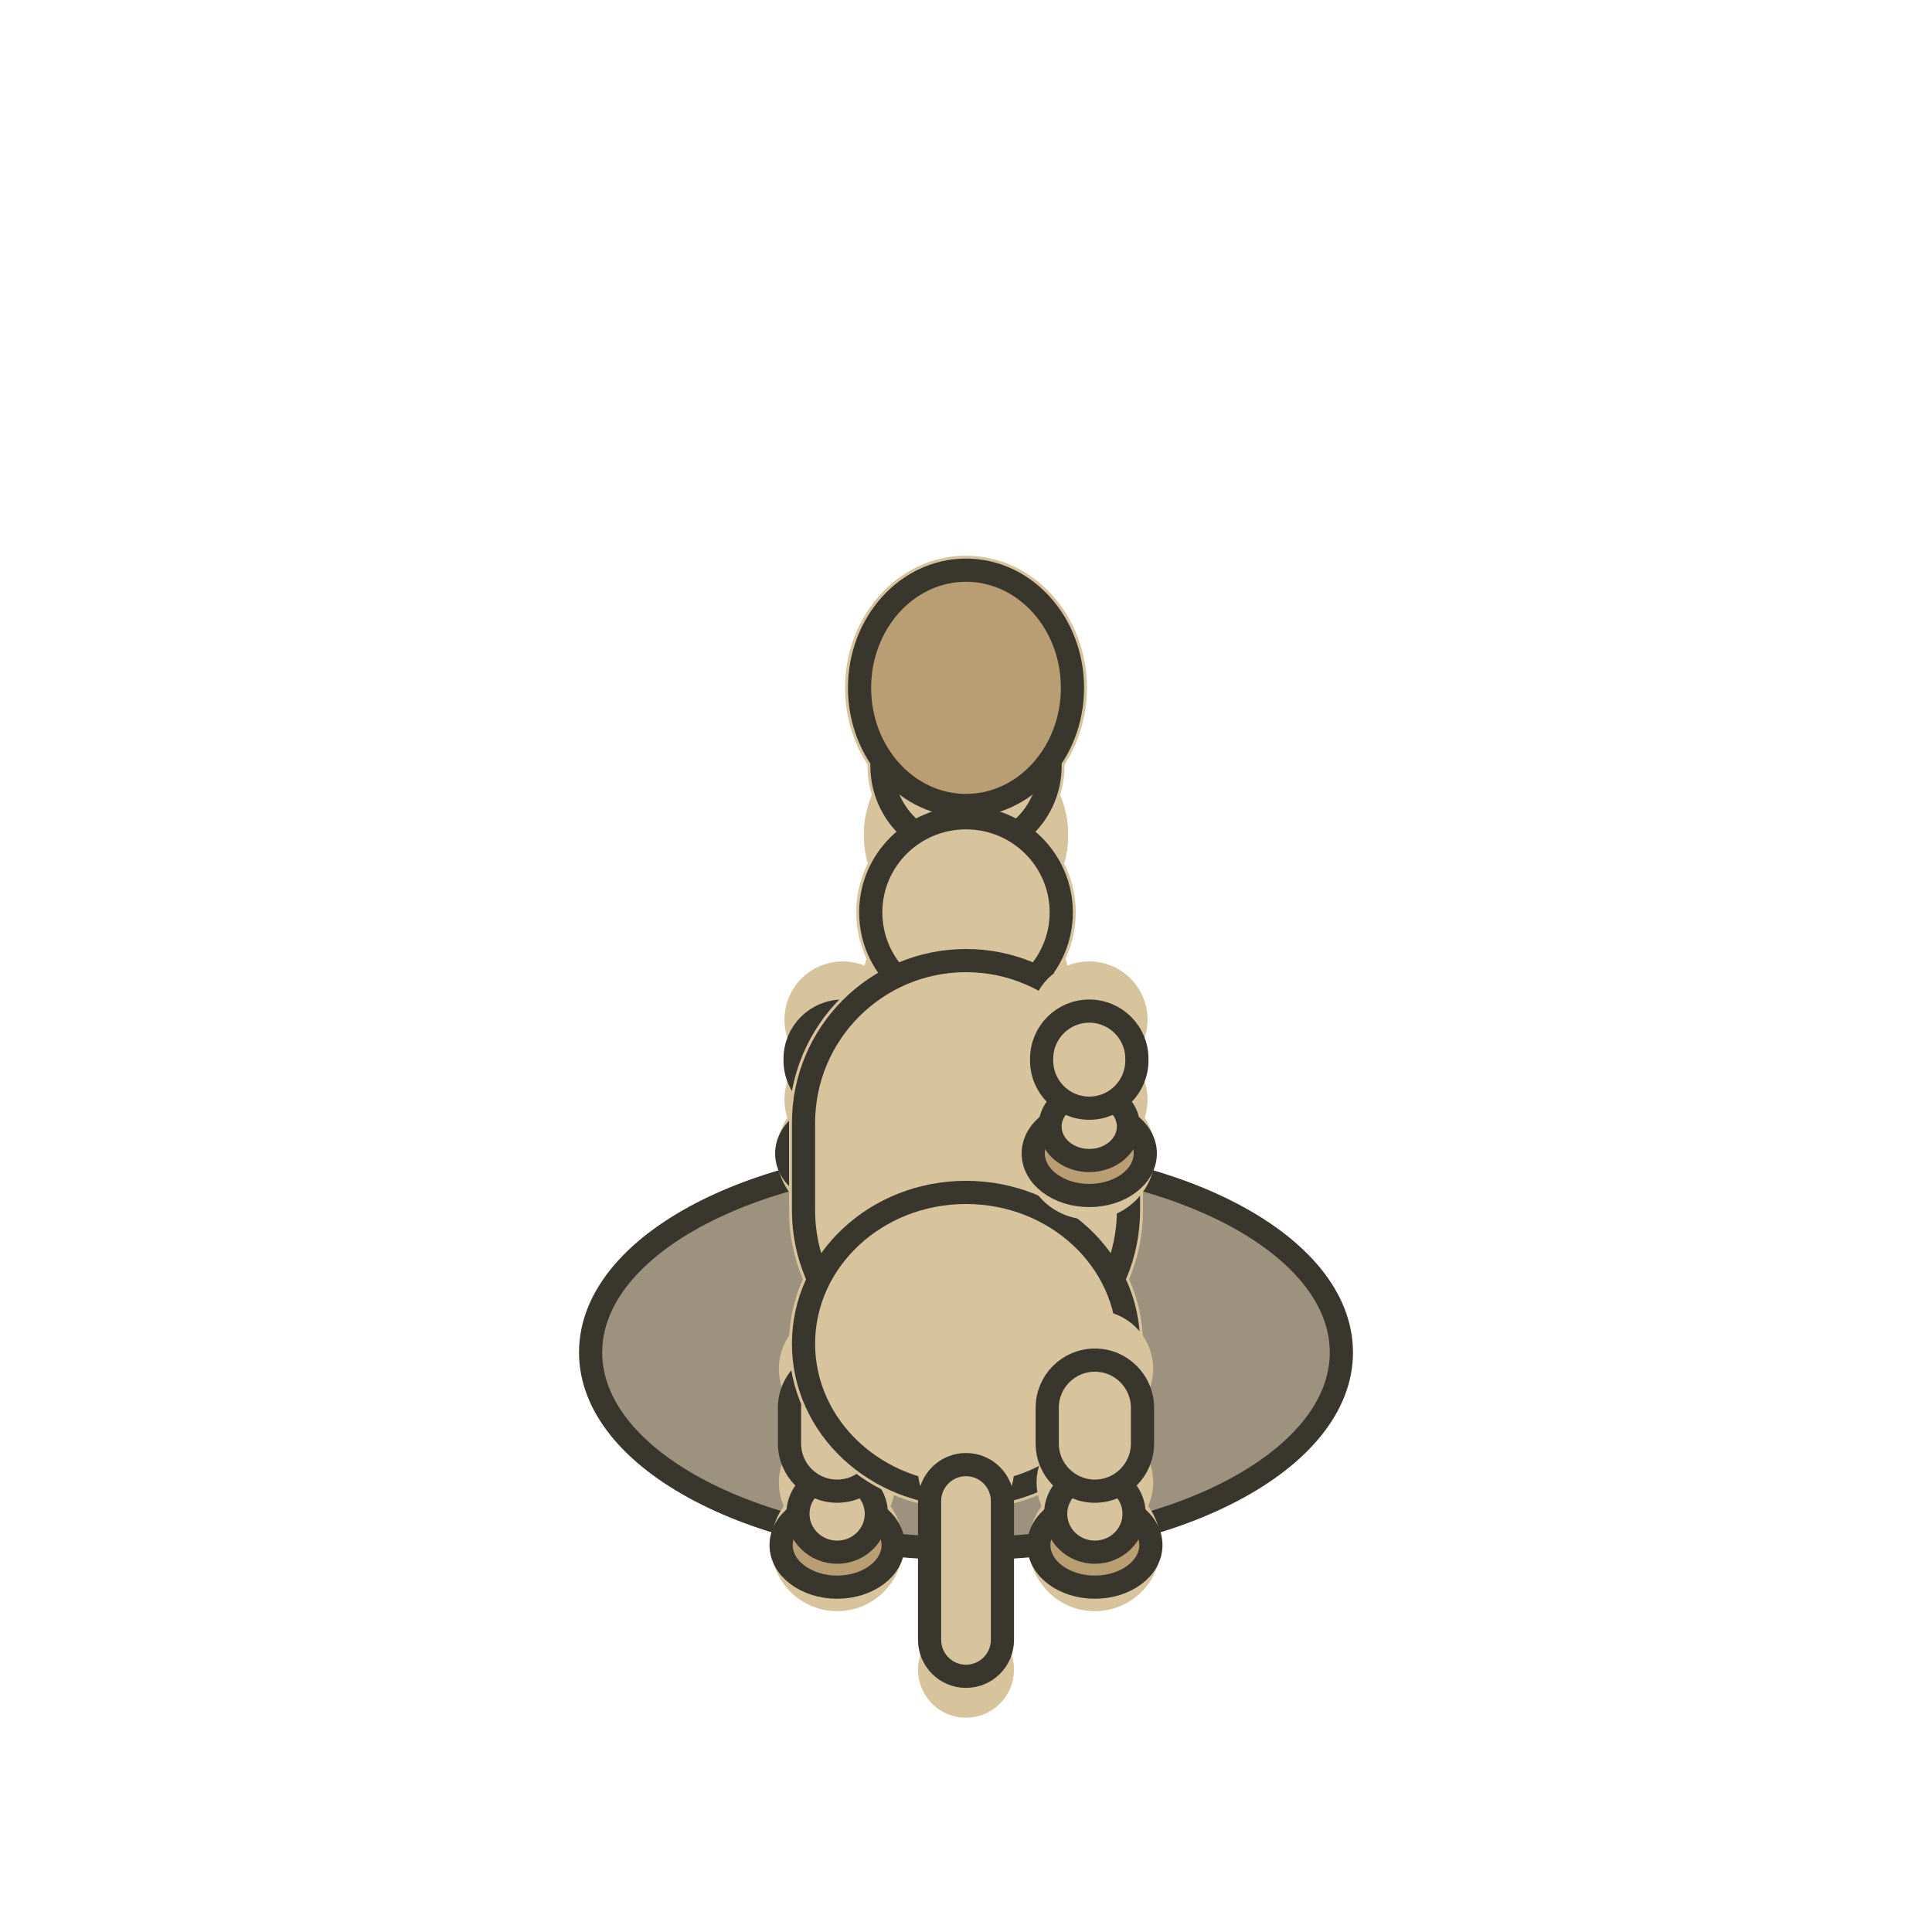
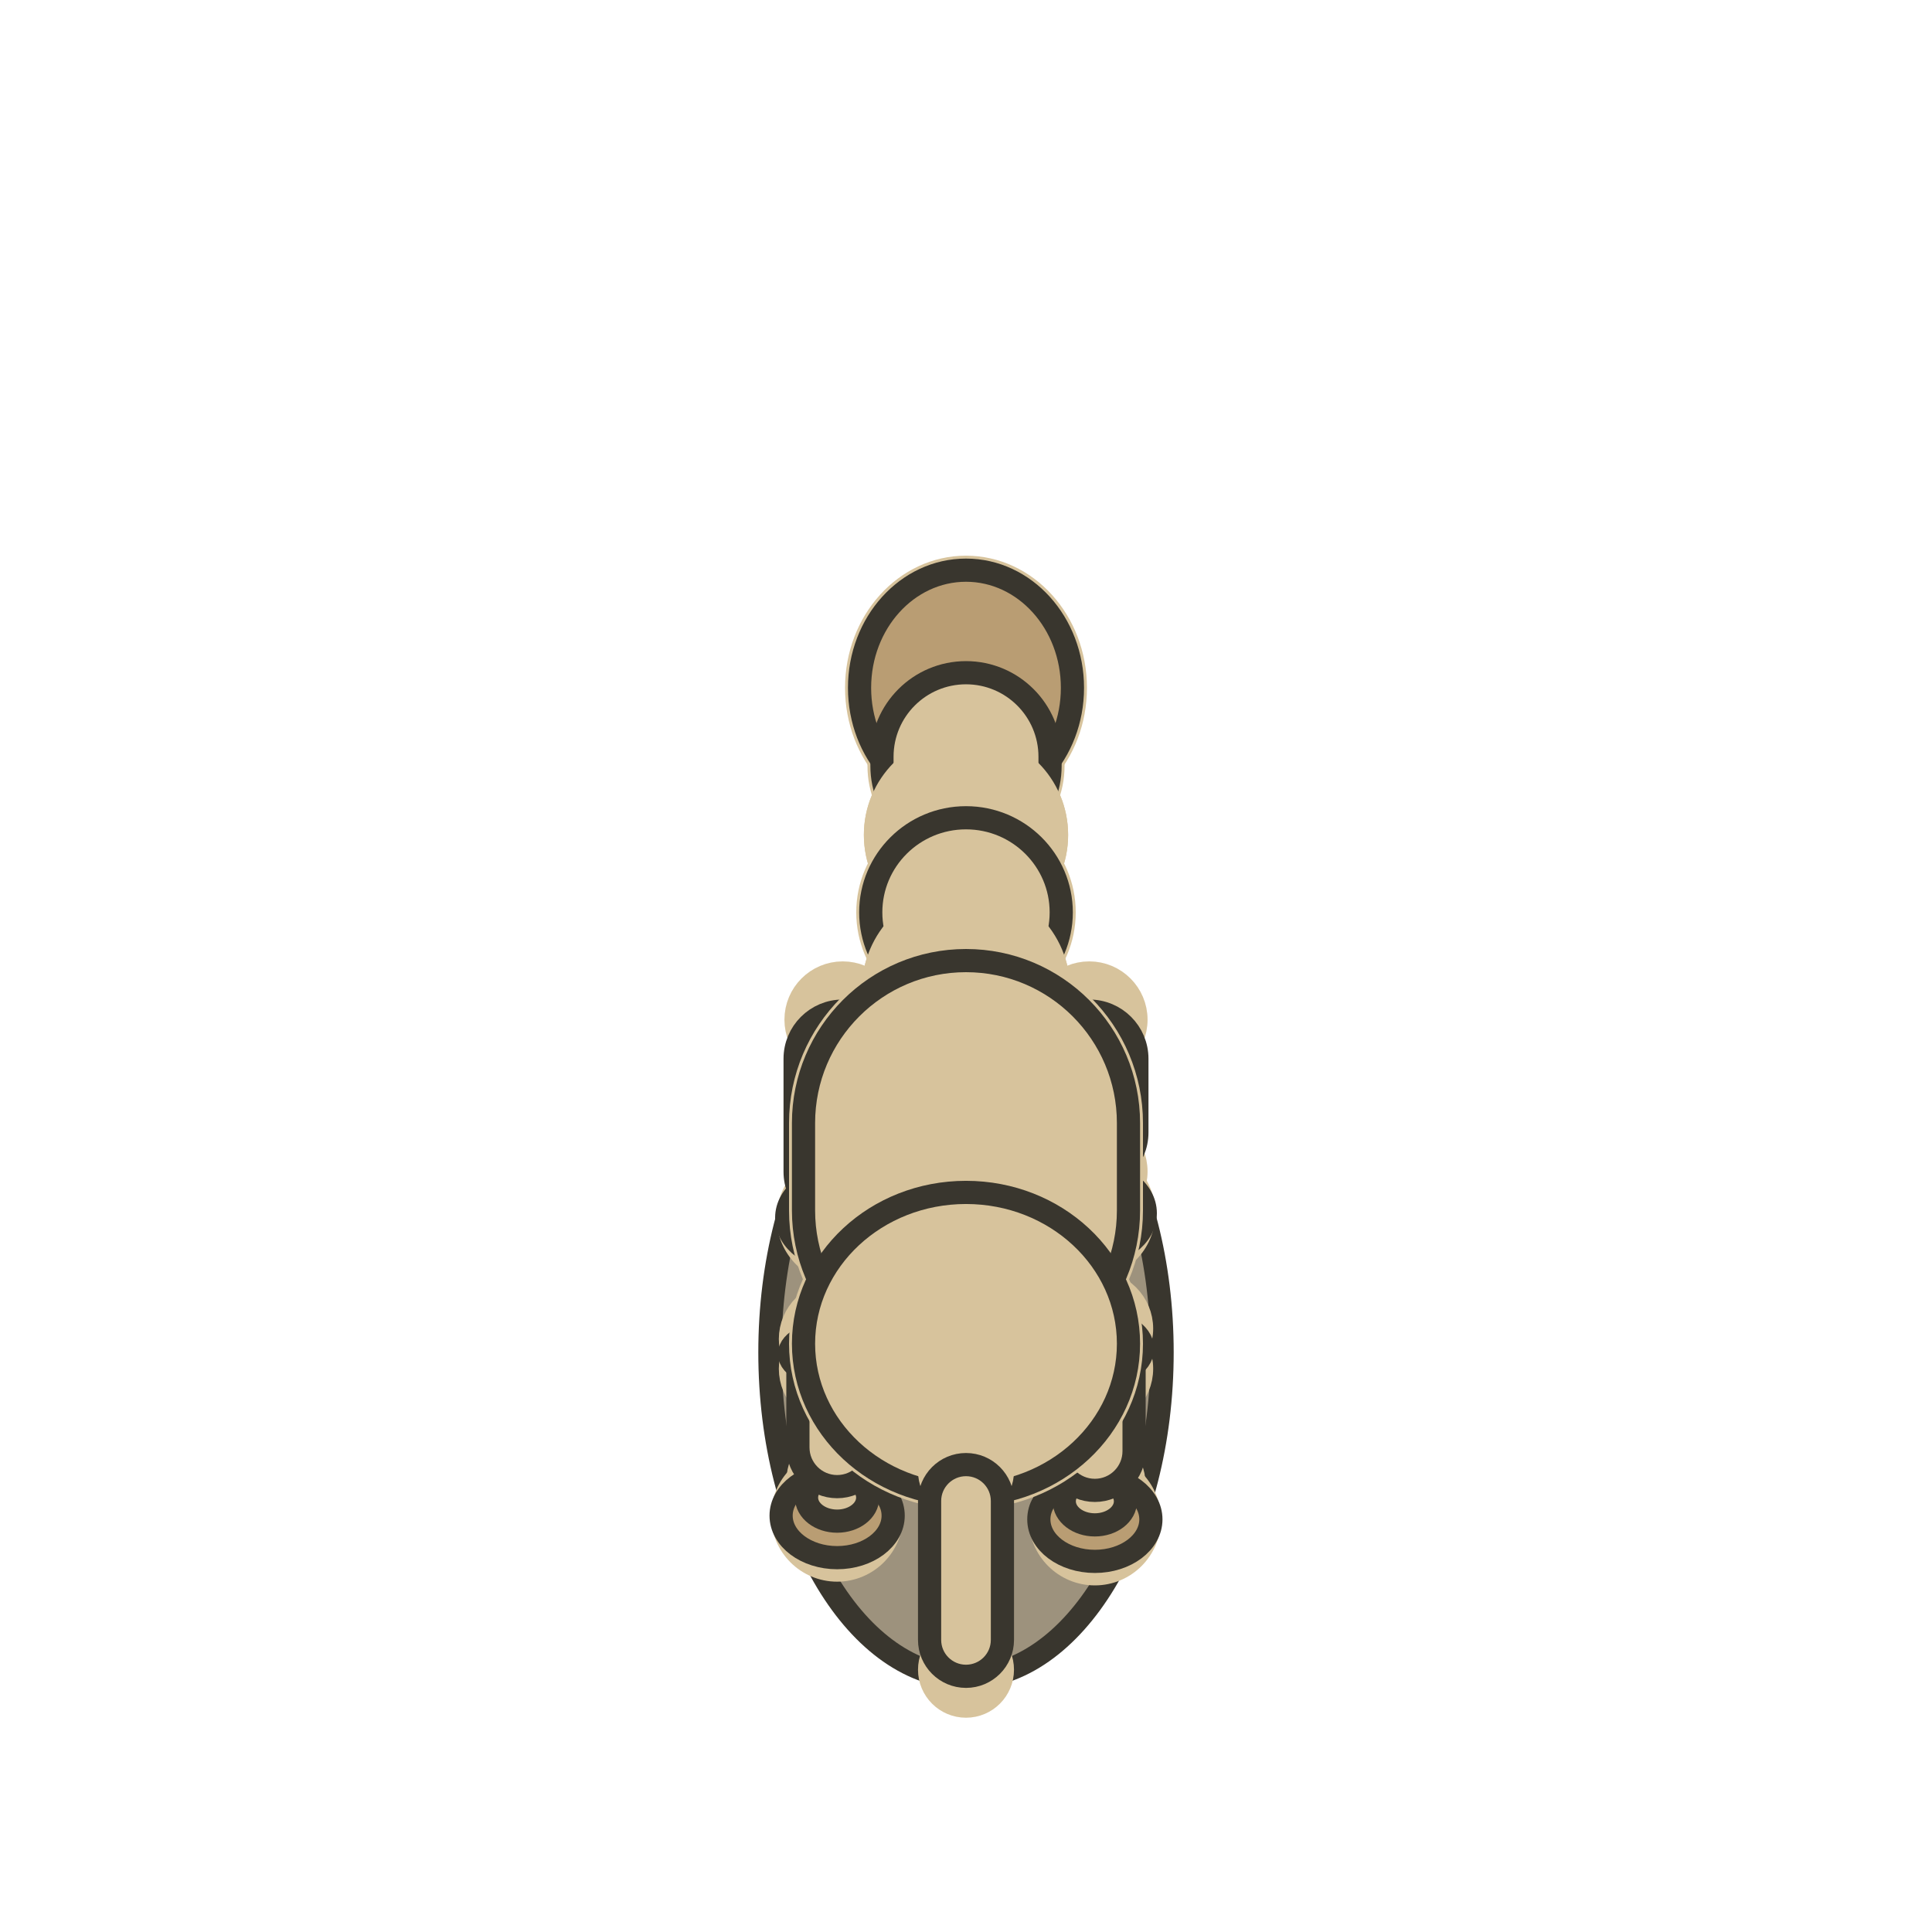
<svg xmlns="http://www.w3.org/2000/svg" viewBox="0 0 100 100">
  <style>.paperPlate{fill:#d7c39c;stroke:#39362e;stroke-width:1.2;vector-effect:non-scaling-stroke}.plateShade{fill:#b99d73}.paperPlate[data-palette-role="shadow"]{fill:#9d927d}.coreOccluderCell,.jointGasket{fill:#d7c39c;stroke:#d7c39c;stroke-width:1.5;vector-effect:non-scaling-stroke}.faceEye{fill:#fffdf7;stroke:#39362e;stroke-width:.8}.faceNose,.wingMembrane{fill:#b99d73;stroke:#39362e;stroke-width:.8;stroke-linejoin:round}</style>
  <g id="groundShadowGroup" data-compositing-group="ground shadow">
-     <ellipse id="castShadow" class="paperPlate" data-palette-role="shadow" cx="50" cy="70" rx="19.43" ry="10.15" />
+     <ellipse id="castShadow" class="paperPlate" data-palette-role="shadow" cx="0" cy="0" rx="19.43" ry="10.15" transform="matrix(0 -0.8660254 1 0 50 70)" />
  </g>
  <g id="cameraFarAppendagesGroup" data-compositing-group="camera-far appendages">
-     <circle id="farFrontPawGasket" class="jointGasket" data-palette-role="base" cx="43.62" cy="59.704" r="2.668" />
-     <circle id="farRearPawGasket" class="jointGasket" data-palette-role="base" cx="43.33" cy="79.976" r="2.668" />
-     <circle id="farFrontKneeGasket" class="jointGasket" data-palette-role="base" cx="43.62" cy="56.917" r="2.268" />
-     <circle id="farRearKneeGasket" class="jointGasket" data-palette-role="base" cx="43.33" cy="76.739" r="2.268" />
+     <circle id="nearFrontPawGasket" class="jointGasket" data-palette-role="base" cx="56.38" cy="62.797" r="2.668" />
+     <circle id="farFrontPawGasket" class="jointGasket" data-palette-role="base" cx="43.62" cy="63.029" r="2.668" />
+     <circle id="farRearPawGasket" class="jointGasket" data-palette-role="base" cx="43.33" cy="78.449" r="2.668" />
+     <circle id="nearFrontKneeGasket" class="jointGasket" data-palette-role="base" cx="56.38" cy="60.636" r="2.268" />
+     <circle id="nearRearPawGasket" class="jointGasket" data-palette-role="base" cx="56.67" cy="78.642" r="2.668" />
+     <circle id="farFrontKneeGasket" class="jointGasket" data-palette-role="base" cx="43.62" cy="62.67" r="2.268" />
+     <circle id="farRearHockGasket" class="jointGasket" data-palette-role="base" cx="43.33" cy="76.582" r="1.868" />
+     <circle id="nearRearHockGasket" class="jointGasket" data-palette-role="base" cx="56.67" cy="76.776" r="1.868" />
+     <circle id="farRearKneeGasket" class="jointGasket" data-palette-role="base" cx="43.33" cy="69.313" r="2.268" />
+     <circle id="nearRearKneeGasket" class="jointGasket" data-palette-role="base" cx="56.67" cy="68.771" r="2.268" />
    <circle id="farFrontHipGasket" class="jointGasket" data-palette-role="base" cx="43.62" cy="52.779" r="2.268" />
+     <circle id="nearFrontHipGasket" class="jointGasket" data-palette-role="base" cx="56.38" cy="52.779" r="2.268" />
    <circle id="farRearHipGasket" class="jointGasket" data-palette-role="base" cx="43.33" cy="70.844" r="2.268" />
-     <ellipse id="farFrontPawPlate" class="paperPlate plateShade" data-palette-role="hoof" cx="43.62" cy="59.704" rx="2.9" ry="2.175" />
-     <rect id="farFrontLowerPlate" class="paperPlate" data-palette-role="base" x="43.255" y="54.887" width="3.518" height="4.06" rx="2.03" transform="rotate(90 43.62 56.91673)" />
-     <ellipse id="farRearPawPlate" class="paperPlate plateShade" data-palette-role="hoof" cx="43.33" cy="79.976" rx="2.9" ry="2.175" />
-     <rect id="farRearLowerPlate" class="paperPlate" data-palette-role="base" x="42.965" y="74.709" width="3.967" height="4.06" rx="2.03" transform="rotate(90 43.33 76.73934)" />
-     <rect id="farFrontUpperPlate" class="paperPlate" data-palette-role="base" x="43.176" y="50.314" width="5.025" height="4.93" rx="2.465" transform="rotate(90 43.62 52.77902)" />
-     <rect id="farRearUpperPlate" class="paperPlate" data-palette-role="base" x="42.886" y="68.379" width="6.783" height="4.93" rx="2.465" transform="rotate(90 43.33 70.8436)" />
+     <circle id="nearRearHipGasket" class="jointGasket" data-palette-role="base" cx="56.67" cy="70.844" r="2.268" />
+     <ellipse id="nearFrontPawPlate" class="paperPlate plateShade" data-palette-role="hoof" cx="56.38" cy="62.797" rx="2.9" ry="2.175" />
+     <rect id="nearFrontLowerPlate" class="paperPlate" data-palette-role="base" x="56.015" y="58.606" width="2.892" height="4.06" rx="2.03" transform="rotate(90 56.38 60.63579)" />
+     <ellipse id="farFrontPawPlate" class="paperPlate plateShade" data-palette-role="hoof" cx="43.62" cy="63.029" rx="2.9" ry="2.175" />
+     <rect id="farFrontLowerPlate" class="paperPlate" data-palette-role="base" x="43.255" y="60.64" width="1.09" height="4.06" rx="2.03" transform="rotate(90 43.62 62.67021)" />
+     <ellipse id="farRearPawPlate" class="paperPlate plateShade" data-palette-role="hoof" cx="43.33" cy="78.449" rx="2.9" ry="2.175" />
+     <rect id="farRearPasternPlate" class="paperPlate" data-palette-role="base" x="43.045" y="74.999" width="2.437" height="3.167" rx="1.583" transform="rotate(90 43.33 76.58199)" />
+     <rect id="nearFrontUpperPlate" class="paperPlate" data-palette-role="base" x="55.936" y="50.314" width="8.744" height="4.93" rx="2.465" transform="rotate(90 56.38 52.77902)" />
+     <ellipse id="nearRearPawPlate" class="paperPlate plateShade" data-palette-role="hoof" cx="56.67" cy="78.642" rx="2.9" ry="2.175" />
+     <rect id="nearRearPasternPlate" class="paperPlate" data-palette-role="base" x="56.385" y="75.192" width="2.437" height="3.167" rx="1.583" transform="rotate(90 56.67 76.77555)" />
+     <rect id="farFrontUpperPlate" class="paperPlate" data-palette-role="base" x="43.176" y="50.314" width="10.779" height="4.93" rx="2.465" transform="rotate(90 43.62 52.77902)" />
+     <rect id="farRearLowerPlate" class="paperPlate" data-palette-role="base" x="42.965" y="67.283" width="8" height="4.06" rx="2.03" transform="rotate(90 43.33 69.31271)" />
+     <rect id="nearRearLowerPlate" class="paperPlate" data-palette-role="base" x="56.305" y="66.741" width="8.736" height="4.06" rx="2.03" transform="rotate(90 56.67 68.77056)" />
+     <rect id="farRearUpperPlate" class="paperPlate" data-palette-role="base" x="42.886" y="68.379" width="2.418" height="4.93" rx="2.465" transform="rotate(-90 43.33 70.8436)" />
+     <rect id="nearRearUpperPlate" class="paperPlate" data-palette-role="base" x="56.226" y="68.379" width="2.96" height="4.93" rx="2.465" transform="rotate(-90 56.67 70.8436)" />
  </g>
  <g id="opaqueCoreOccluderGroup" data-compositing-group="opaque core occluder">
    <g id="coreOccluder" data-palette-role="base" data-geometry="opaque-union">
      <rect id="torsoPlateOccluderCell" class="coreOccluderCell" data-palette-role="base" x="48.486" y="61.139" width="21.343" height="16.82" rx="8.41" transform="rotate(-90 50 69.54901)" />
      <ellipse id="pelvisPlateOccluderCell" class="coreOccluderCell" data-palette-role="base" cx="50" cy="69.549" rx="8.41" ry="7.83" />
      <rect id="neckPlateOccluderCell" class="coreOccluderCell" data-palette-role="base" x="49.113" y="46.303" width="9.793" height="9.86" rx="4.93" transform="rotate(-90 50 51.23328)" />
      <rect id="headConnectorPlateOccluderCell" class="coreOccluderCell" data-palette-role="base" x="49.217" y="38.865" width="9.178" height="8.7" rx="4.35" transform="rotate(-90 50 43.2146)" />
      <ellipse id="headPlateOccluderCell" class="coreOccluderCell" data-palette-role="base" cx="50" cy="35.602" rx="5.51" ry="6.09" />
      <circle id="pelvisGasketOccluderCell" class="coreOccluderCell" data-palette-role="base" cx="50" cy="69.549" r="4.64" />
      <circle id="chestGasketOccluderCell" class="coreOccluderCell" data-palette-role="base" cx="50" cy="51.233" r="4.64" />
      <circle id="neckGasketOccluderCell" class="coreOccluderCell" data-palette-role="base" cx="50" cy="43.215" r="4.536" />
      <circle id="headGasketOccluderCell" class="coreOccluderCell" data-palette-role="base" cx="50" cy="35.602" r="4.64" />
    </g>
  </g>
  <g id="coreSurfaceGroup" data-compositing-group="core surface plates">
    <circle id="headGasket" class="jointGasket" data-palette-role="secondary" cx="50" cy="35.602" r="4.64" />
+     <ellipse id="headPlate" class="paperPlate plateShade" data-palette-role="secondary" cx="50" cy="35.602" rx="5.51" ry="6.09" />
+     <rect id="headConnectorPlate" class="paperPlate" data-palette-role="base" x="49.217" y="38.865" width="9.178" height="8.7" rx="4.35" transform="rotate(-90 50 43.2146)" />
    <circle id="neckGasket" class="jointGasket" data-palette-role="base" cx="50" cy="43.215" r="4.536" />
+     <rect id="neckPlate" class="paperPlate" data-palette-role="base" x="49.113" y="46.303" width="9.793" height="9.86" rx="4.93" transform="rotate(-90 50 51.23328)" />
    <circle id="chestGasket" class="jointGasket" data-palette-role="base" cx="50" cy="51.233" r="4.64" />
+     <rect id="torsoPlate" class="paperPlate" data-palette-role="base" x="48.486" y="61.139" width="21.343" height="16.82" rx="8.41" transform="rotate(-90 50 69.54901)" />
    <circle id="pelvisGasket" class="jointGasket" data-palette-role="base" cx="50" cy="69.549" r="4.64" />
-     <rect id="headConnectorPlate" class="paperPlate" data-palette-role="base" x="49.217" y="38.865" width="9.178" height="8.7" rx="4.35" transform="rotate(-90 50 43.2146)" />
-     <ellipse id="headPlate" class="paperPlate plateShade" data-palette-role="secondary" cx="50" cy="35.602" rx="5.51" ry="6.09" />
-     <rect id="neckPlate" class="paperPlate" data-palette-role="base" x="49.113" y="46.303" width="9.793" height="9.86" rx="4.93" transform="rotate(-90 50 51.23328)" />
-     <rect id="torsoPlate" class="paperPlate" data-palette-role="base" x="48.486" y="61.139" width="21.343" height="16.82" rx="8.41" transform="rotate(-90 50 69.54901)" />
    <ellipse id="pelvisPlate" class="paperPlate " data-palette-role="base" cx="50" cy="69.549" rx="8.41" ry="7.83" />
  </g>
  <g id="cameraNearAppendagesGroup" data-compositing-group="camera-near appendages">
-     <circle id="nearFrontPawGasket" class="jointGasket" data-palette-role="base" cx="56.38" cy="59.704" r="2.668" />
-     <circle id="nearRearPawGasket" class="jointGasket" data-palette-role="base" cx="56.67" cy="79.976" r="2.668" />
-     <circle id="nearFrontKneeGasket" class="jointGasket" data-palette-role="base" cx="56.38" cy="56.917" r="2.268" />
-     <circle id="nearRearKneeGasket" class="jointGasket" data-palette-role="base" cx="56.67" cy="76.739" r="2.268" />
-     <circle id="nearFrontHipGasket" class="jointGasket" data-palette-role="base" cx="56.38" cy="52.779" r="2.268" />
-     <circle id="nearRearHipGasket" class="jointGasket" data-palette-role="base" cx="56.67" cy="70.844" r="2.268" />
    <circle id="tailBaseGasket" class="jointGasket" data-palette-role="secondary" cx="50" cy="76.146" r="1.734" />
    <circle id="tailTipGasket" class="jointGasket" data-palette-role="secondary" cx="50" cy="86.425" r="1.734" />
-     <ellipse id="nearFrontPawPlate" class="paperPlate plateShade" data-palette-role="hoof" cx="56.38" cy="59.704" rx="2.9" ry="2.175" />
-     <rect id="nearFrontLowerPlate" class="paperPlate" data-palette-role="base" x="56.015" y="54.887" width="3.518" height="4.06" rx="2.03" transform="rotate(90 56.38 56.91673)" />
-     <ellipse id="nearRearPawPlate" class="paperPlate plateShade" data-palette-role="hoof" cx="56.67" cy="79.976" rx="2.9" ry="2.175" />
-     <rect id="nearRearLowerPlate" class="paperPlate" data-palette-role="base" x="56.305" y="74.709" width="3.967" height="4.06" rx="2.03" transform="rotate(90 56.67 76.73934)" />
-     <rect id="nearFrontUpperPlate" class="paperPlate" data-palette-role="base" x="55.936" y="50.314" width="5.025" height="4.93" rx="2.465" transform="rotate(90 56.38 52.77902)" />
-     <rect id="nearRearUpperPlate" class="paperPlate" data-palette-role="base" x="56.226" y="68.379" width="6.783" height="4.93" rx="2.465" transform="rotate(90 56.67 70.8436)" />
    <rect id="tailPlate" class="paperPlate" data-palette-role="secondary" x="49.661" y="74.261" width="10.958" height="3.77" rx="1.885" transform="rotate(90 50 76.14614)" />
  </g>
  <g id="detailsGroup" data-compositing-group="paint/details/accessories" />
</svg>
